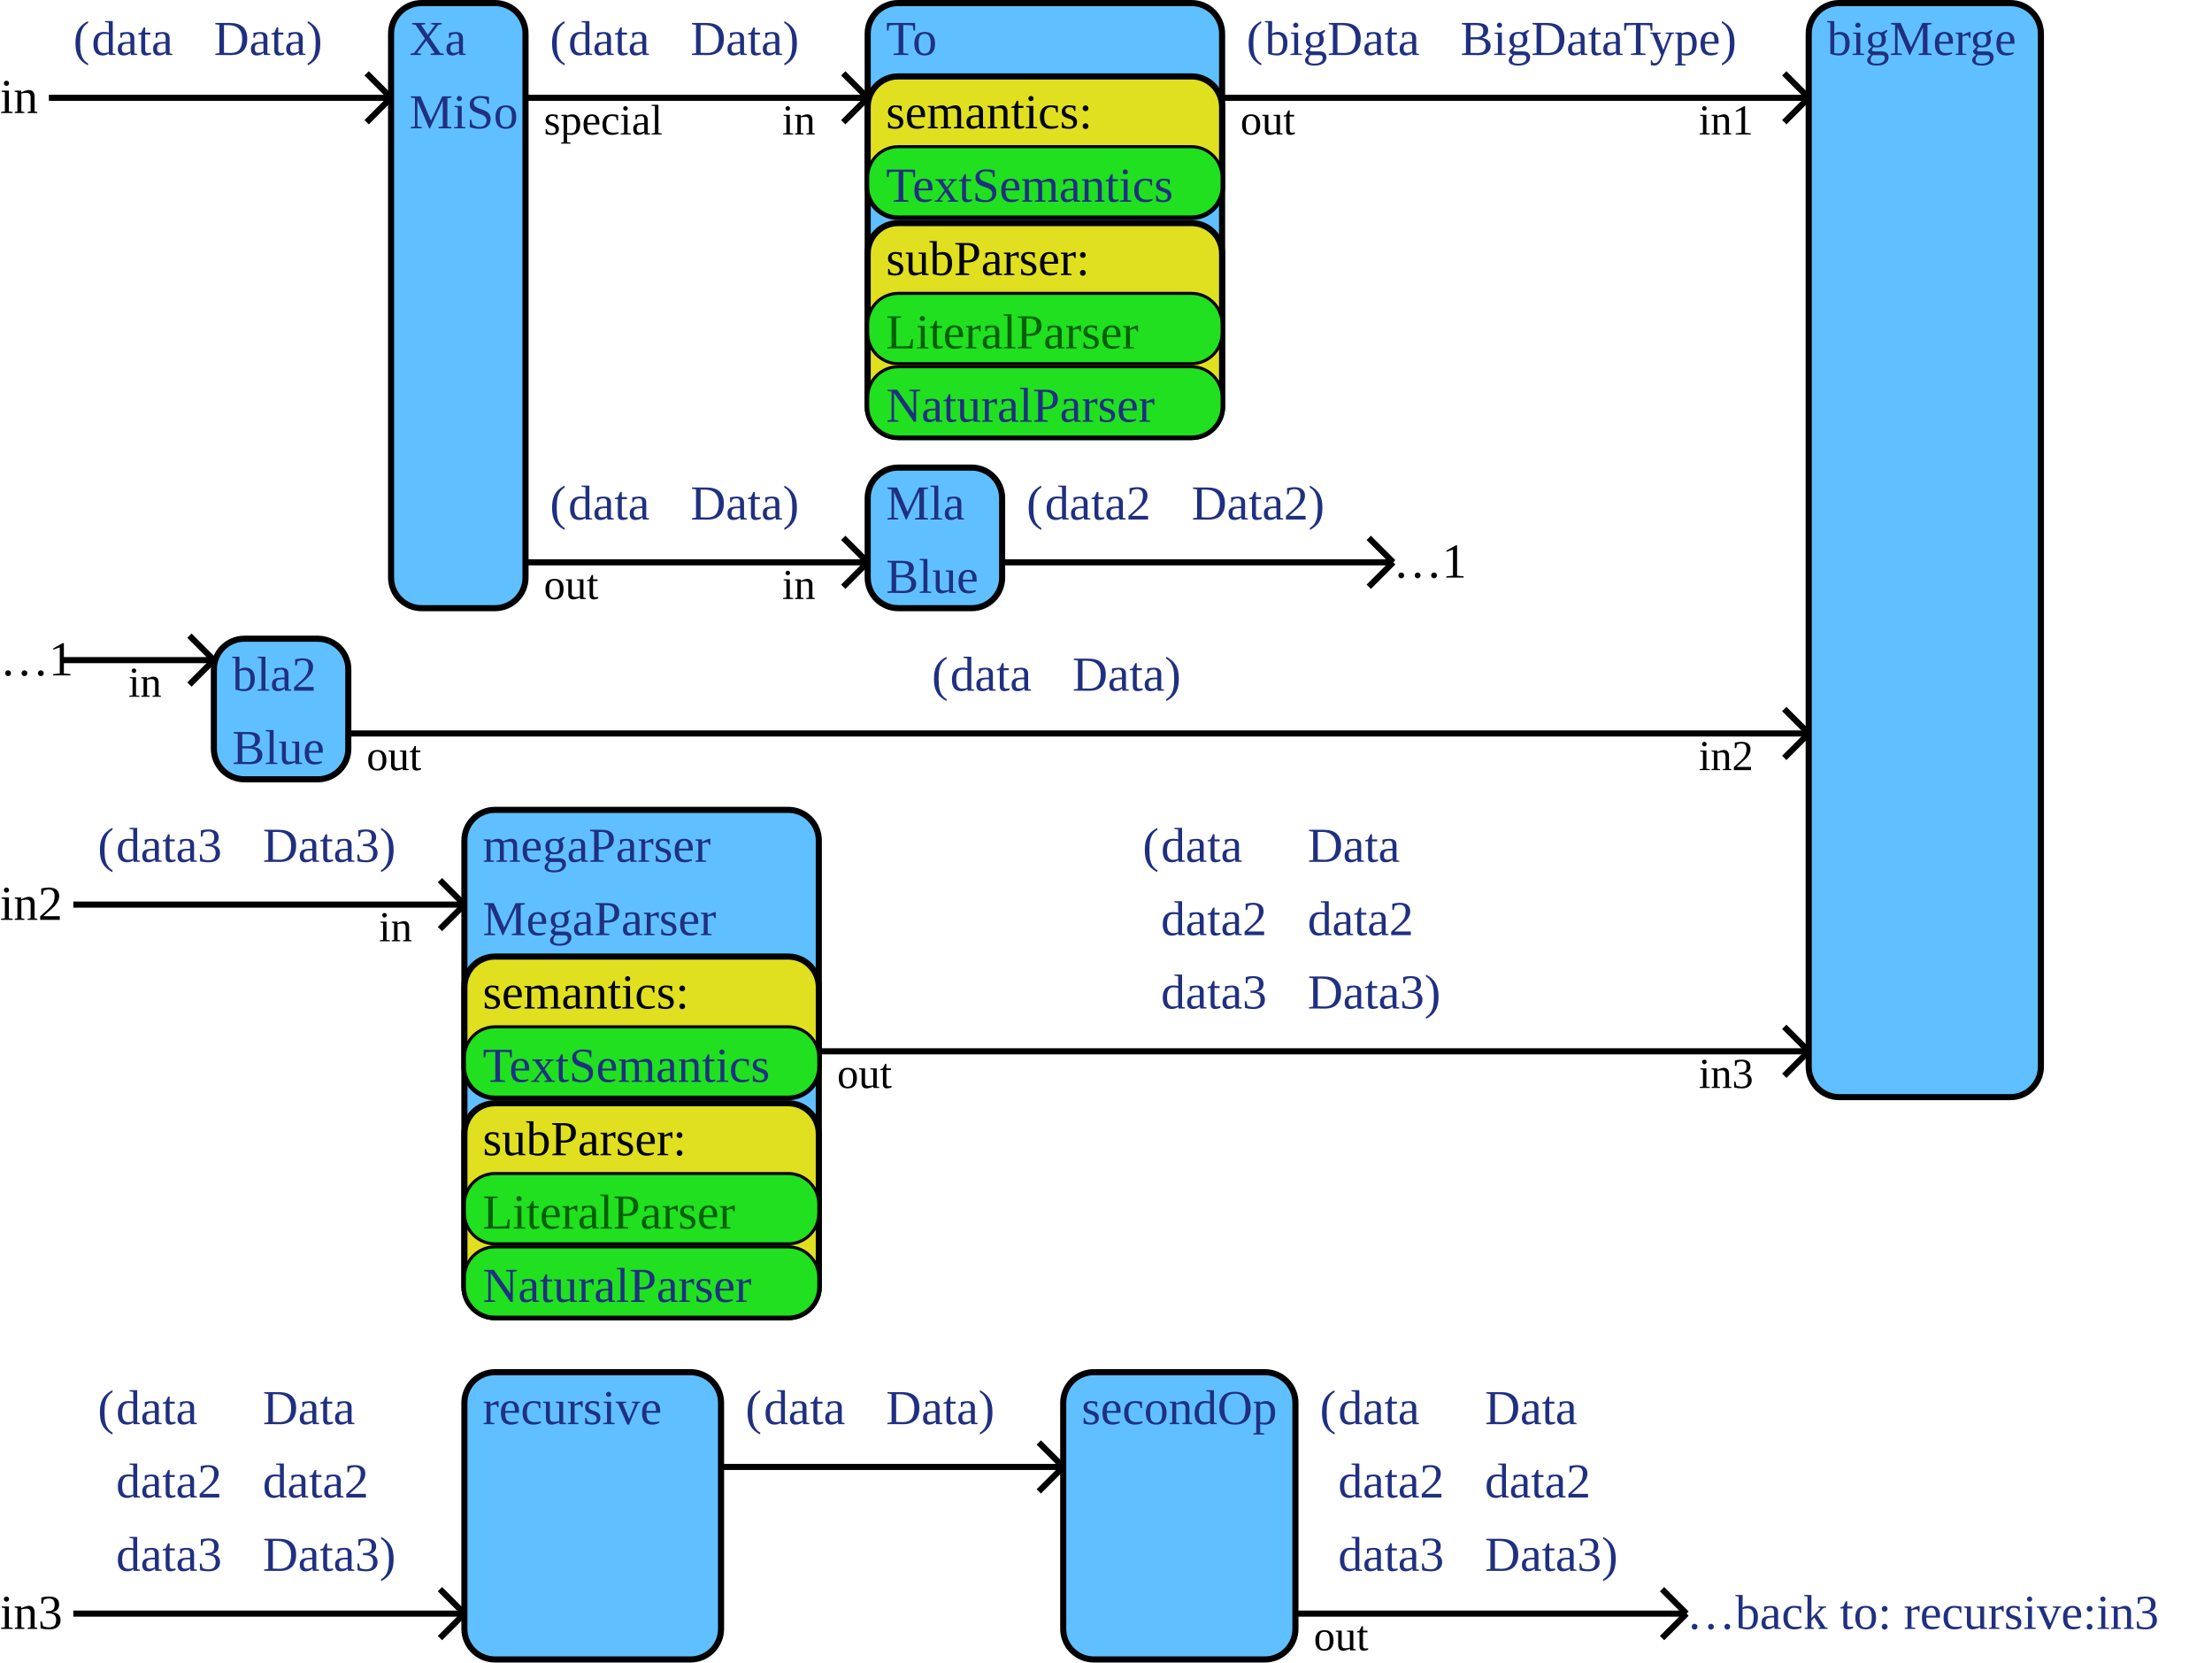
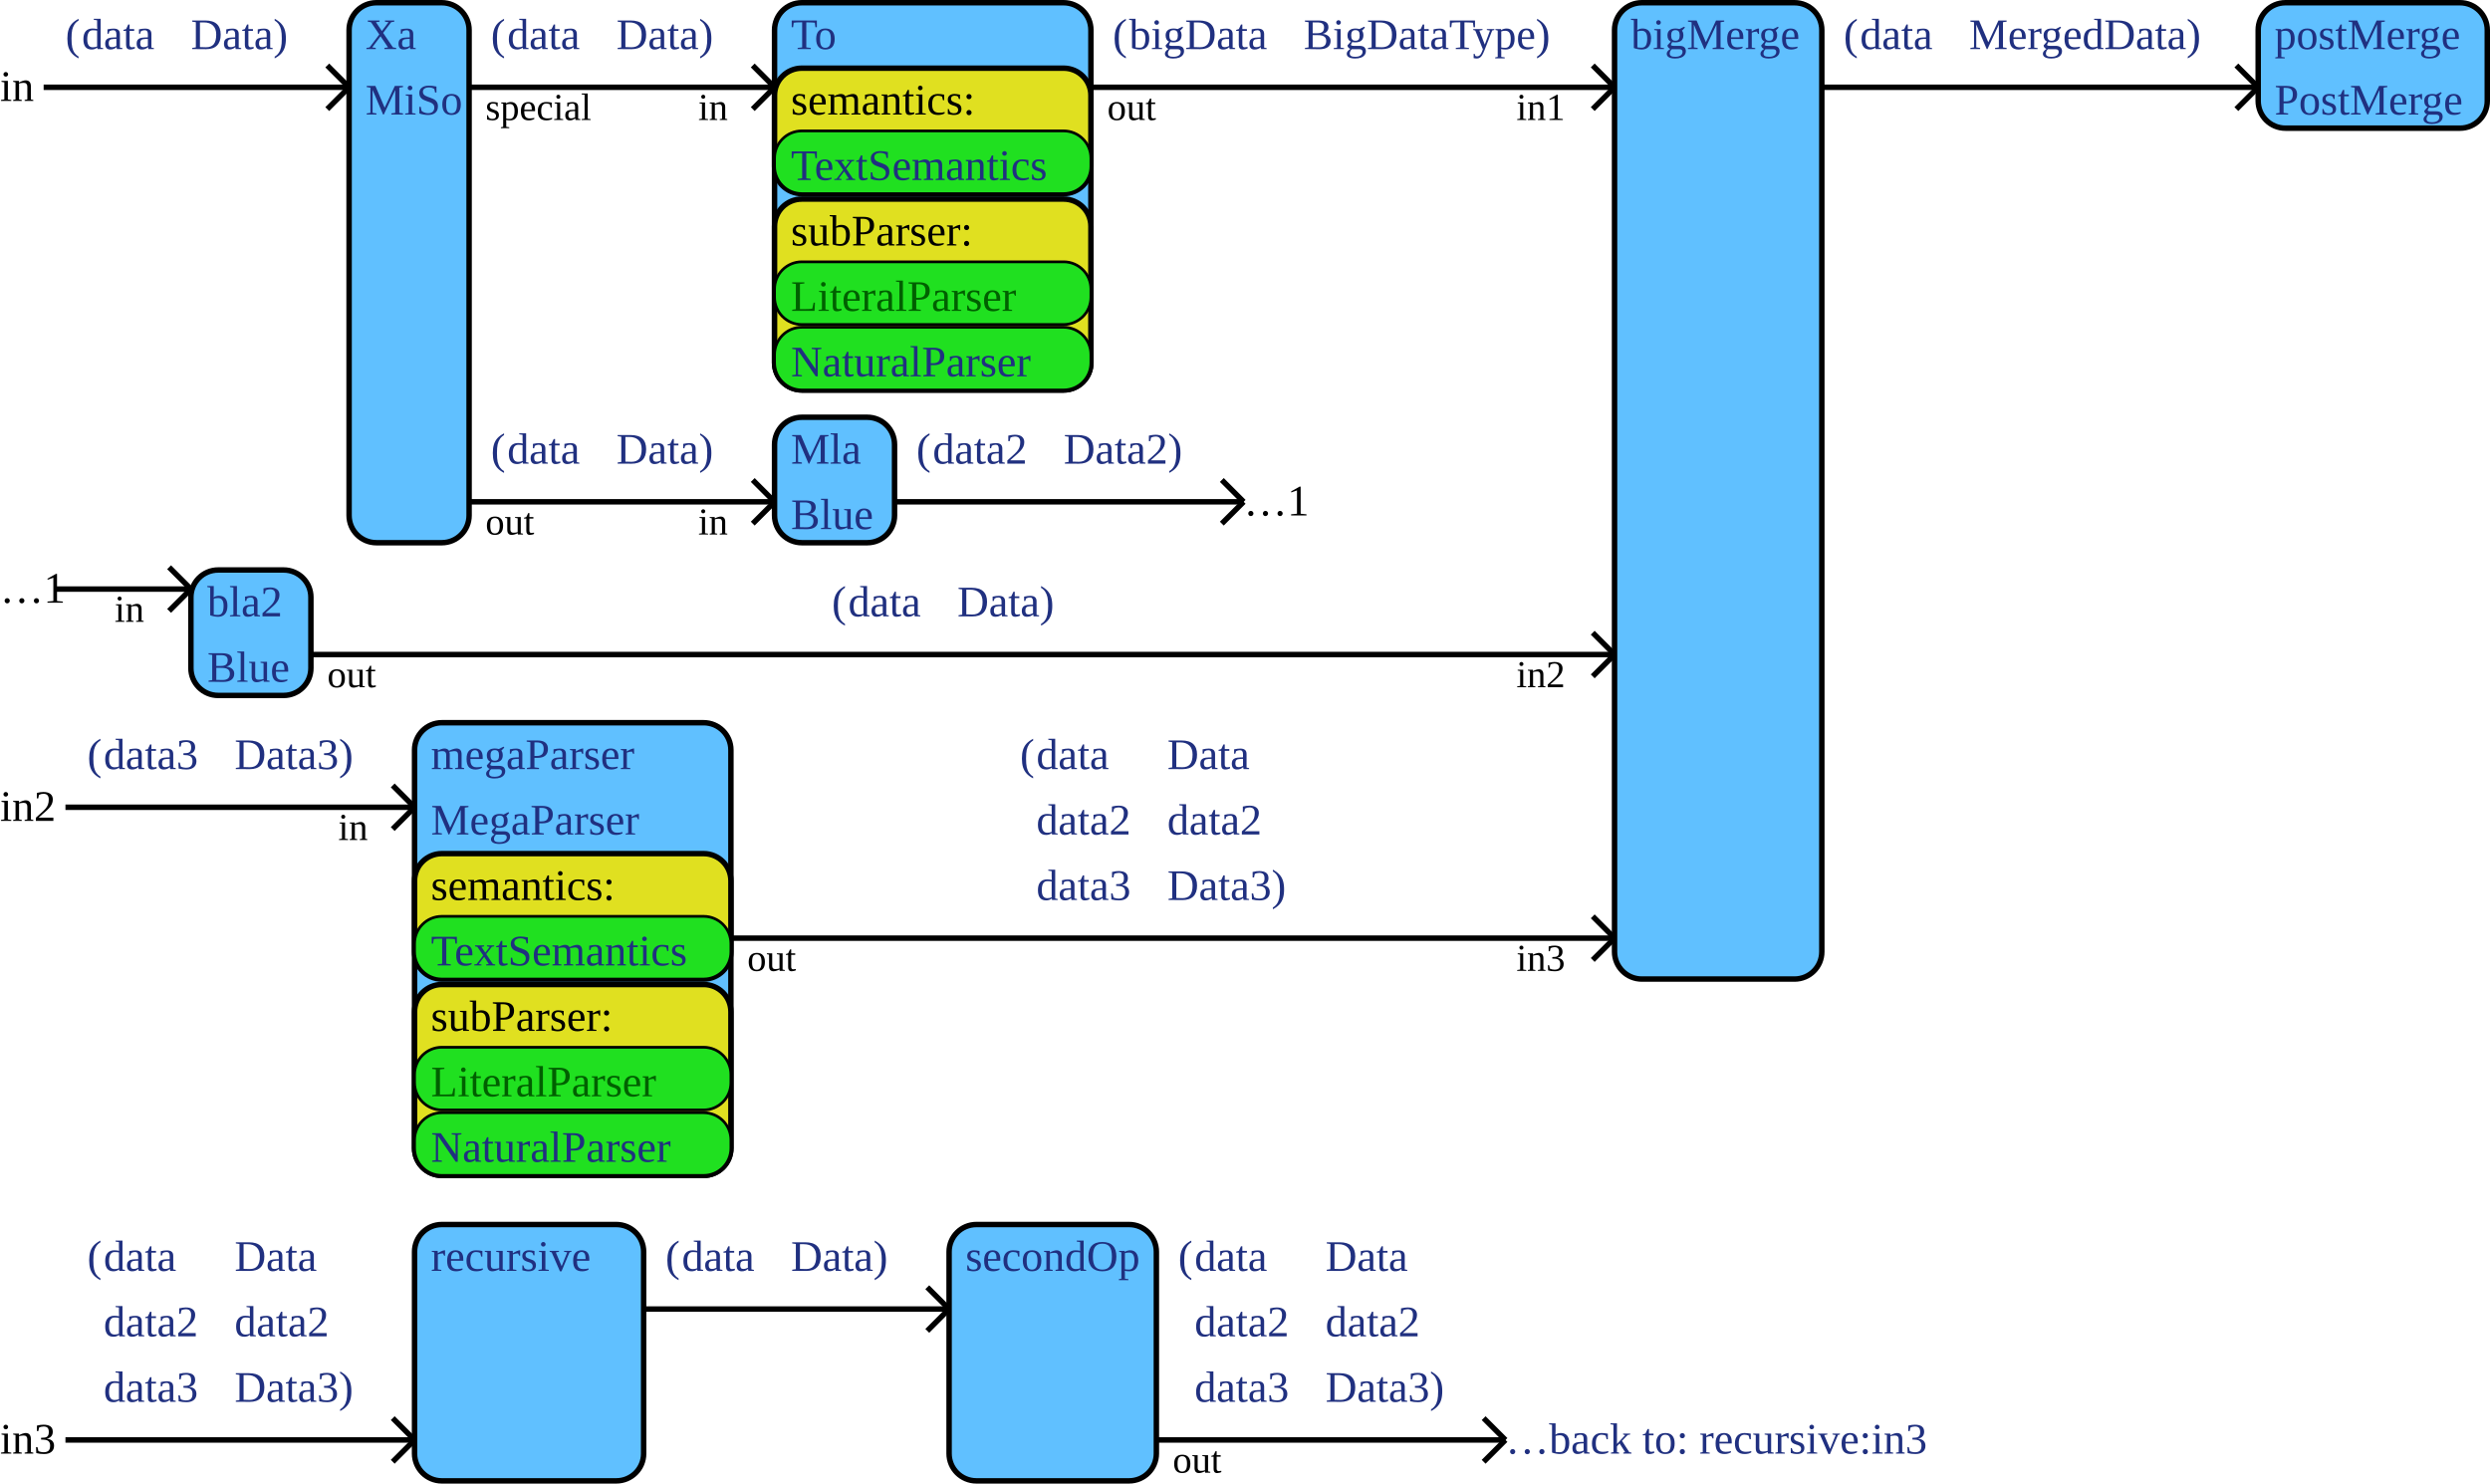
- <svg xmlns="http://www.w3.org/2000/svg" version="1.1" viewBox="0 0 724 544" width="724px" height="544px">
-   <rect fill="rgb(255,255,255)" fill-opacity="1" width="724" height="544" x="0" y="0" />
+ <svg xmlns="http://www.w3.org/2000/svg" version="1.1" viewBox="0 0 913 544" width="913px" height="544px">
+   <rect fill="rgb(255,255,255)" fill-opacity="1" width="913" height="544" x="0" y="0" />
  <line stroke="rgb(0,0,0)" stroke-opacity="1.0" stroke-width="2" x1="16" y1="32" x2="128" y2="32" />
  <line stroke="rgb(0,0,0)" stroke-opacity="1.0" stroke-width="2" x1="120" y1="24" x2="128" y2="32" />
  <line stroke="rgb(0,0,0)" stroke-opacity="1.0" stroke-width="2" x1="120" y1="40" x2="128" y2="32" />
  <line stroke="rgb(0,0,0)" stroke-opacity="1.0" stroke-width="2" x1="172" y1="32" x2="284" y2="32" />
  <line stroke="rgb(0,0,0)" stroke-opacity="1.0" stroke-width="2" x1="276" y1="24" x2="284" y2="32" />
  <line stroke="rgb(0,0,0)" stroke-opacity="1.0" stroke-width="2" x1="276" y1="40" x2="284" y2="32" />
  <line stroke="rgb(0,0,0)" stroke-opacity="1.0" stroke-width="2" x1="400" y1="32" x2="592" y2="32" />
  <line stroke="rgb(0,0,0)" stroke-opacity="1.0" stroke-width="2" x1="584" y1="24" x2="592" y2="32" />
  <line stroke="rgb(0,0,0)" stroke-opacity="1.0" stroke-width="2" x1="584" y1="40" x2="592" y2="32" />
+   <line stroke="rgb(0,0,0)" stroke-opacity="1.0" stroke-width="2" x1="668" y1="32" x2="828" y2="32" />
+   <line stroke="rgb(0,0,0)" stroke-opacity="1.0" stroke-width="2" x1="820" y1="24" x2="828" y2="32" />
+   <line stroke="rgb(0,0,0)" stroke-opacity="1.0" stroke-width="2" x1="820" y1="40" x2="828" y2="32" />
  <line stroke="rgb(0,0,0)" stroke-opacity="1.0" stroke-width="2" x1="172" y1="184" x2="284" y2="184" />
  <line stroke="rgb(0,0,0)" stroke-opacity="1.0" stroke-width="2" x1="276" y1="176" x2="284" y2="184" />
  <line stroke="rgb(0,0,0)" stroke-opacity="1.0" stroke-width="2" x1="276" y1="192" x2="284" y2="184" />
  <line stroke="rgb(0,0,0)" stroke-opacity="1.0" stroke-width="2" x1="328" y1="184" x2="456" y2="184" />
  <line stroke="rgb(0,0,0)" stroke-opacity="1.0" stroke-width="2" x1="448" y1="176" x2="456" y2="184" />
  <line stroke="rgb(0,0,0)" stroke-opacity="1.0" stroke-width="2" x1="448" y1="192" x2="456" y2="184" />
  <line stroke="rgb(0,0,0)" stroke-opacity="1.0" stroke-width="2" x1="20" y1="216" x2="70" y2="216" />
  <line stroke="rgb(0,0,0)" stroke-opacity="1.0" stroke-width="2" x1="62" y1="208" x2="70" y2="216" />
  <line stroke="rgb(0,0,0)" stroke-opacity="1.0" stroke-width="2" x1="62" y1="224" x2="70" y2="216" />
  <line stroke="rgb(0,0,0)" stroke-opacity="1.0" stroke-width="2" x1="114" y1="240" x2="592" y2="240" />
  <line stroke="rgb(0,0,0)" stroke-opacity="1.0" stroke-width="2" x1="584" y1="232" x2="592" y2="240" />
  <line stroke="rgb(0,0,0)" stroke-opacity="1.0" stroke-width="2" x1="584" y1="248" x2="592" y2="240" />
  <line stroke="rgb(0,0,0)" stroke-opacity="1.0" stroke-width="2" x1="24" y1="296" x2="152" y2="296" />
  <line stroke="rgb(0,0,0)" stroke-opacity="1.0" stroke-width="2" x1="144" y1="288" x2="152" y2="296" />
  <line stroke="rgb(0,0,0)" stroke-opacity="1.0" stroke-width="2" x1="144" y1="304" x2="152" y2="296" />
  <line stroke="rgb(0,0,0)" stroke-opacity="1.0" stroke-width="2" x1="268" y1="344" x2="592" y2="344" />
  <line stroke="rgb(0,0,0)" stroke-opacity="1.0" stroke-width="2" x1="584" y1="336" x2="592" y2="344" />
  <line stroke="rgb(0,0,0)" stroke-opacity="1.0" stroke-width="2" x1="584" y1="352" x2="592" y2="344" />
  <line stroke="rgb(0,0,0)" stroke-opacity="1.0" stroke-width="2" x1="236" y1="480" x2="348" y2="480" />
  <line stroke="rgb(0,0,0)" stroke-opacity="1.0" stroke-width="2" x1="340" y1="472" x2="348" y2="480" />
  <line stroke="rgb(0,0,0)" stroke-opacity="1.0" stroke-width="2" x1="340" y1="488" x2="348" y2="480" />
  <line stroke="rgb(0,0,0)" stroke-opacity="1.0" stroke-width="2" x1="24" y1="528" x2="152" y2="528" />
  <line stroke="rgb(0,0,0)" stroke-opacity="1.0" stroke-width="2" x1="144" y1="520" x2="152" y2="528" />
  <line stroke="rgb(0,0,0)" stroke-opacity="1.0" stroke-width="2" x1="144" y1="536" x2="152" y2="528" />
  <line stroke="rgb(0,0,0)" stroke-opacity="1.0" stroke-width="2" x1="424" y1="528" x2="552" y2="528" />
  <line stroke="rgb(0,0,0)" stroke-opacity="1.0" stroke-width="2" x1="544" y1="520" x2="552" y2="528" />
  <line stroke="rgb(0,0,0)" stroke-opacity="1.0" stroke-width="2" x1="544" y1="536" x2="552" y2="528" />
  <rect fill="rgb(96,192,255)" fill-opacity="1.0" stroke="rgb(0,0,0)" stroke-opacity="1.0" stroke-width="2" width="44" height="198" x="128" y="1" rx="10" />
  <rect fill="rgb(96,192,255)" fill-opacity="1.0" stroke="rgb(0,0,0)" stroke-opacity="1.0" stroke-width="2" width="116" height="142" x="284" y="1" rx="10" />
  <rect fill="rgb(96,192,255)" fill-opacity="1.0" stroke="rgb(0,0,0)" stroke-opacity="1.0" stroke-width="2" width="76" height="358" x="592" y="1" rx="10" />
+   <rect fill="rgb(96,192,255)" fill-opacity="1.0" stroke="rgb(0,0,0)" stroke-opacity="1.0" stroke-width="2" width="84" height="46" x="828" y="1" rx="10" />
  <rect fill="rgb(224,224,32)" fill-opacity="1.0" stroke="rgb(0,0,0)" stroke-opacity="1.0" stroke-width="2" width="116" height="46" x="284" y="25" rx="10" />
  <rect fill="rgb(32,224,32)" fill-opacity="1.0" stroke="rgb(0,0,0)" stroke-opacity="1.0" stroke-width="1" width="116" height="23" x="284" y="48" rx="10" />
  <rect fill="rgb(224,224,32)" fill-opacity="1.0" stroke="rgb(0,0,0)" stroke-opacity="1.0" stroke-width="2" width="116" height="70" x="284" y="73" rx="10" />
  <rect fill="rgb(32,224,32)" fill-opacity="1.0" stroke="rgb(0,0,0)" stroke-opacity="1.0" stroke-width="1" width="116" height="23" x="284" y="96" rx="10" />
  <rect fill="rgb(32,224,32)" fill-opacity="1.0" stroke="rgb(0,0,0)" stroke-opacity="1.0" stroke-width="1" width="116" height="23" x="284" y="120" rx="10" />
  <rect fill="rgb(96,192,255)" fill-opacity="1.0" stroke="rgb(0,0,0)" stroke-opacity="1.0" stroke-width="2" width="44" height="46" x="284" y="153" rx="10" />
  <rect fill="rgb(96,192,255)" fill-opacity="1.0" stroke="rgb(0,0,0)" stroke-opacity="1.0" stroke-width="2" width="44" height="46" x="70" y="209" rx="10" />
  <rect fill="rgb(96,192,255)" fill-opacity="1.0" stroke="rgb(0,0,0)" stroke-opacity="1.0" stroke-width="2" width="116" height="166" x="152" y="265" rx="10" />
  <rect fill="rgb(224,224,32)" fill-opacity="1.0" stroke="rgb(0,0,0)" stroke-opacity="1.0" stroke-width="2" width="116" height="46" x="152" y="313" rx="10" />
  <rect fill="rgb(32,224,32)" fill-opacity="1.0" stroke="rgb(0,0,0)" stroke-opacity="1.0" stroke-width="1" width="116" height="23" x="152" y="336" rx="10" />
  <rect fill="rgb(224,224,32)" fill-opacity="1.0" stroke="rgb(0,0,0)" stroke-opacity="1.0" stroke-width="2" width="116" height="70" x="152" y="361" rx="10" />
  <rect fill="rgb(32,224,32)" fill-opacity="1.0" stroke="rgb(0,0,0)" stroke-opacity="1.0" stroke-width="1" width="116" height="23" x="152" y="384" rx="10" />
  <rect fill="rgb(32,224,32)" fill-opacity="1.0" stroke="rgb(0,0,0)" stroke-opacity="1.0" stroke-width="1" width="116" height="23" x="152" y="408" rx="10" />
  <rect fill="rgb(96,192,255)" fill-opacity="1.0" stroke="rgb(0,0,0)" stroke-opacity="1.0" stroke-width="2" width="84" height="94" x="152" y="449" rx="10" />
  <rect fill="rgb(96,192,255)" fill-opacity="1.0" stroke="rgb(0,0,0)" stroke-opacity="1.0" stroke-width="2" width="76" height="94" x="348" y="449" rx="10" />
  <text fill="rgb(32,48,128)" fill-opacity="1.0" font-size="16" x="24" y="18" textLength="6" lengthAdjust="spacingAndGlyphs">(</text>
  <text fill="rgb(32,48,128)" fill-opacity="1.0" font-size="16" x="30" y="18" textLength="32" lengthAdjust="spacingAndGlyphs">data</text>
  <text fill="rgb(32,48,128)" fill-opacity="1.0" font-size="16" x="70" y="18" textLength="38" lengthAdjust="spacingAndGlyphs">Data)</text>
  <text fill="rgb(32,48,128)" fill-opacity="1.0" font-size="16" x="134" y="18" textLength="16" lengthAdjust="spacingAndGlyphs">Xa</text>
  <text fill="rgb(32,48,128)" fill-opacity="1.0" font-size="16" x="180" y="18" textLength="6" lengthAdjust="spacingAndGlyphs">(</text>
  <text fill="rgb(32,48,128)" fill-opacity="1.0" font-size="16" x="186" y="18" textLength="32" lengthAdjust="spacingAndGlyphs">data</text>
  <text fill="rgb(32,48,128)" fill-opacity="1.0" font-size="16" x="226" y="18" textLength="38" lengthAdjust="spacingAndGlyphs">Data)</text>
  <text fill="rgb(32,48,128)" fill-opacity="1.0" font-size="16" x="290" y="18" textLength="16" lengthAdjust="spacingAndGlyphs">To</text>
  <text fill="rgb(32,48,128)" fill-opacity="1.0" font-size="16" x="408" y="18" textLength="6" lengthAdjust="spacingAndGlyphs">(</text>
  <text fill="rgb(32,48,128)" fill-opacity="1.0" font-size="16" x="414" y="18" textLength="56" lengthAdjust="spacingAndGlyphs">bigData</text>
  <text fill="rgb(32,48,128)" fill-opacity="1.0" font-size="16" x="478" y="18" textLength="94" lengthAdjust="spacingAndGlyphs">BigDataType)</text>
  <text fill="rgb(32,48,128)" fill-opacity="1.0" font-size="16" x="598" y="18" textLength="64" lengthAdjust="spacingAndGlyphs">bigMerge</text>
+   <text fill="rgb(32,48,128)" fill-opacity="1.0" font-size="16" x="676" y="18" textLength="6" lengthAdjust="spacingAndGlyphs">(</text>
+   <text fill="rgb(32,48,128)" fill-opacity="1.0" font-size="16" x="682" y="18" textLength="32" lengthAdjust="spacingAndGlyphs">data</text>
+   <text fill="rgb(32,48,128)" fill-opacity="1.0" font-size="16" x="722" y="18" textLength="86" lengthAdjust="spacingAndGlyphs">MergedData)</text>
+   <text fill="rgb(32,48,128)" fill-opacity="1.0" font-size="16" x="834" y="18" textLength="72" lengthAdjust="spacingAndGlyphs">postMerge</text>
  <text fill="rgb(0,0,0)" fill-opacity="1.0" font-size="16" x="0" y="37" textLength="16" lengthAdjust="spacingAndGlyphs">in</text>
  <text fill="rgb(32,48,128)" fill-opacity="1.0" font-size="16" x="134" y="42" textLength="32" lengthAdjust="spacingAndGlyphs">MiSo</text>
  <text fill="rgb(0,0,0)" fill-opacity="1.0" font-size="14" x="178" y="44" textLength="56" lengthAdjust="spacingAndGlyphs">special</text>
  <text fill="rgb(0,0,0)" fill-opacity="1.0" font-size="14" x="256" y="44" textLength="16" lengthAdjust="spacingAndGlyphs">in</text>
  <text fill="rgb(0,0,0)" fill-opacity="1.0" font-size="16" x="290" y="42" textLength="80" lengthAdjust="spacingAndGlyphs">semantics:</text>
  <text fill="rgb(0,0,0)" fill-opacity="1.0" font-size="14" x="406" y="44" textLength="24" lengthAdjust="spacingAndGlyphs">out</text>
  <text fill="rgb(0,0,0)" fill-opacity="1.0" font-size="14" x="556" y="44" textLength="24" lengthAdjust="spacingAndGlyphs">in1</text>
+   <text fill="rgb(32,48,128)" fill-opacity="1.0" font-size="16" x="834" y="42" textLength="72" lengthAdjust="spacingAndGlyphs">PostMerge</text>
  <text fill="rgb(32,48,128)" fill-opacity="1.0" font-size="16" x="290" y="66" textLength="104" lengthAdjust="spacingAndGlyphs">TextSemantics</text>
  <text fill="rgb(0,0,0)" fill-opacity="1.0" font-size="16" x="290" y="90" textLength="80" lengthAdjust="spacingAndGlyphs">subParser:</text>
  <text fill="rgb(0,96,0)" fill-opacity="1.0" font-size="16" x="290" y="114" textLength="104" lengthAdjust="spacingAndGlyphs">LiteralParser</text>
  <text fill="rgb(32,48,128)" fill-opacity="1.0" font-size="16" x="290" y="138" textLength="104" lengthAdjust="spacingAndGlyphs">NaturalParser</text>
  <text fill="rgb(32,48,128)" fill-opacity="1.0" font-size="16" x="180" y="170" textLength="6" lengthAdjust="spacingAndGlyphs">(</text>
  <text fill="rgb(32,48,128)" fill-opacity="1.0" font-size="16" x="186" y="170" textLength="32" lengthAdjust="spacingAndGlyphs">data</text>
  <text fill="rgb(32,48,128)" fill-opacity="1.0" font-size="16" x="226" y="170" textLength="38" lengthAdjust="spacingAndGlyphs">Data)</text>
  <text fill="rgb(32,48,128)" fill-opacity="1.0" font-size="16" x="290" y="170" textLength="24" lengthAdjust="spacingAndGlyphs">Mla</text>
  <text fill="rgb(32,48,128)" fill-opacity="1.0" font-size="16" x="336" y="170" textLength="6" lengthAdjust="spacingAndGlyphs">(</text>
  <text fill="rgb(32,48,128)" fill-opacity="1.0" font-size="16" x="342" y="170" textLength="40" lengthAdjust="spacingAndGlyphs">data2</text>
  <text fill="rgb(32,48,128)" fill-opacity="1.0" font-size="16" x="390" y="170" textLength="46" lengthAdjust="spacingAndGlyphs">Data2)</text>
  <text fill="rgb(0,0,0)" fill-opacity="1.0" font-size="14" x="178" y="196" textLength="24" lengthAdjust="spacingAndGlyphs">out</text>
  <text fill="rgb(0,0,0)" fill-opacity="1.0" font-size="14" x="256" y="196" textLength="16" lengthAdjust="spacingAndGlyphs">in</text>
  <text fill="rgb(32,48,128)" fill-opacity="1.0" font-size="16" x="290" y="194" textLength="32" lengthAdjust="spacingAndGlyphs">Blue</text>
  <text fill="rgb(0,0,0)" fill-opacity="1.0" font-size="16" x="456" y="189" textLength="20" lengthAdjust="spacingAndGlyphs">…1</text>
  <text fill="rgb(0,0,0)" fill-opacity="1.0" font-size="16" x="0" y="221" textLength="20" lengthAdjust="spacingAndGlyphs">…1</text>
  <text fill="rgb(0,0,0)" fill-opacity="1.0" font-size="14" x="42" y="228" textLength="16" lengthAdjust="spacingAndGlyphs">in</text>
  <text fill="rgb(32,48,128)" fill-opacity="1.0" font-size="16" x="76" y="226" textLength="32" lengthAdjust="spacingAndGlyphs">bla2</text>
  <text fill="rgb(32,48,128)" fill-opacity="1.0" font-size="16" x="305" y="226" textLength="6" lengthAdjust="spacingAndGlyphs">(</text>
  <text fill="rgb(32,48,128)" fill-opacity="1.0" font-size="16" x="311" y="226" textLength="32" lengthAdjust="spacingAndGlyphs">data</text>
  <text fill="rgb(32,48,128)" fill-opacity="1.0" font-size="16" x="351" y="226" textLength="38" lengthAdjust="spacingAndGlyphs">Data)</text>
  <text fill="rgb(32,48,128)" fill-opacity="1.0" font-size="16" x="76" y="250" textLength="32" lengthAdjust="spacingAndGlyphs">Blue</text>
  <text fill="rgb(0,0,0)" fill-opacity="1.0" font-size="14" x="120" y="252" textLength="24" lengthAdjust="spacingAndGlyphs">out</text>
  <text fill="rgb(0,0,0)" fill-opacity="1.0" font-size="14" x="556" y="252" textLength="24" lengthAdjust="spacingAndGlyphs">in2</text>
  <text fill="rgb(32,48,128)" fill-opacity="1.0" font-size="16" x="32" y="282" textLength="6" lengthAdjust="spacingAndGlyphs">(</text>
  <text fill="rgb(32,48,128)" fill-opacity="1.0" font-size="16" x="38" y="282" textLength="40" lengthAdjust="spacingAndGlyphs">data3</text>
  <text fill="rgb(32,48,128)" fill-opacity="1.0" font-size="16" x="86" y="282" textLength="46" lengthAdjust="spacingAndGlyphs">Data3)</text>
  <text fill="rgb(32,48,128)" fill-opacity="1.0" font-size="16" x="158" y="282" textLength="80" lengthAdjust="spacingAndGlyphs">megaParser</text>
  <text fill="rgb(32,48,128)" fill-opacity="1.0" font-size="16" x="374" y="282" textLength="6" lengthAdjust="spacingAndGlyphs">(</text>
  <text fill="rgb(32,48,128)" fill-opacity="1.0" font-size="16" x="380" y="282" textLength="32" lengthAdjust="spacingAndGlyphs">data</text>
  <text fill="rgb(32,48,128)" fill-opacity="1.0" font-size="16" x="428" y="282" textLength="32" lengthAdjust="spacingAndGlyphs">Data</text>
  <text fill="rgb(0,0,0)" fill-opacity="1.0" font-size="16" x="0" y="301" textLength="24" lengthAdjust="spacingAndGlyphs">in2</text>
  <text fill="rgb(0,0,0)" fill-opacity="1.0" font-size="14" x="124" y="308" textLength="16" lengthAdjust="spacingAndGlyphs">in</text>
  <text fill="rgb(32,48,128)" fill-opacity="1.0" font-size="16" x="158" y="306" textLength="80" lengthAdjust="spacingAndGlyphs">MegaParser</text>
  <text fill="rgb(32,48,128)" fill-opacity="1.0" font-size="16" x="380" y="306" textLength="40" lengthAdjust="spacingAndGlyphs">data2</text>
  <text fill="rgb(32,48,128)" fill-opacity="1.0" font-size="16" x="428" y="306" textLength="40" lengthAdjust="spacingAndGlyphs">data2</text>
  <text fill="rgb(0,0,0)" fill-opacity="1.0" font-size="16" x="158" y="330" textLength="80" lengthAdjust="spacingAndGlyphs">semantics:</text>
  <text fill="rgb(32,48,128)" fill-opacity="1.0" font-size="16" x="380" y="330" textLength="40" lengthAdjust="spacingAndGlyphs">data3</text>
  <text fill="rgb(32,48,128)" fill-opacity="1.0" font-size="16" x="428" y="330" textLength="46" lengthAdjust="spacingAndGlyphs">Data3)</text>
  <text fill="rgb(32,48,128)" fill-opacity="1.0" font-size="16" x="158" y="354" textLength="104" lengthAdjust="spacingAndGlyphs">TextSemantics</text>
  <text fill="rgb(0,0,0)" fill-opacity="1.0" font-size="14" x="274" y="356" textLength="24" lengthAdjust="spacingAndGlyphs">out</text>
  <text fill="rgb(0,0,0)" fill-opacity="1.0" font-size="14" x="556" y="356" textLength="24" lengthAdjust="spacingAndGlyphs">in3</text>
  <text fill="rgb(0,0,0)" fill-opacity="1.0" font-size="16" x="158" y="378" textLength="80" lengthAdjust="spacingAndGlyphs">subParser:</text>
  <text fill="rgb(0,96,0)" fill-opacity="1.0" font-size="16" x="158" y="402" textLength="104" lengthAdjust="spacingAndGlyphs">LiteralParser</text>
  <text fill="rgb(32,48,128)" fill-opacity="1.0" font-size="16" x="158" y="426" textLength="104" lengthAdjust="spacingAndGlyphs">NaturalParser</text>
  <text fill="rgb(32,48,128)" fill-opacity="1.0" font-size="16" x="32" y="466" textLength="6" lengthAdjust="spacingAndGlyphs">(</text>
  <text fill="rgb(32,48,128)" fill-opacity="1.0" font-size="16" x="38" y="466" textLength="32" lengthAdjust="spacingAndGlyphs">data</text>
  <text fill="rgb(32,48,128)" fill-opacity="1.0" font-size="16" x="86" y="466" textLength="32" lengthAdjust="spacingAndGlyphs">Data</text>
  <text fill="rgb(32,48,128)" fill-opacity="1.0" font-size="16" x="158" y="466" textLength="72" lengthAdjust="spacingAndGlyphs">recursive</text>
  <text fill="rgb(32,48,128)" fill-opacity="1.0" font-size="16" x="244" y="466" textLength="6" lengthAdjust="spacingAndGlyphs">(</text>
  <text fill="rgb(32,48,128)" fill-opacity="1.0" font-size="16" x="250" y="466" textLength="32" lengthAdjust="spacingAndGlyphs">data</text>
  <text fill="rgb(32,48,128)" fill-opacity="1.0" font-size="16" x="290" y="466" textLength="38" lengthAdjust="spacingAndGlyphs">Data)</text>
  <text fill="rgb(32,48,128)" fill-opacity="1.0" font-size="16" x="354" y="466" textLength="64" lengthAdjust="spacingAndGlyphs">secondOp</text>
  <text fill="rgb(32,48,128)" fill-opacity="1.0" font-size="16" x="432" y="466" textLength="6" lengthAdjust="spacingAndGlyphs">(</text>
  <text fill="rgb(32,48,128)" fill-opacity="1.0" font-size="16" x="438" y="466" textLength="32" lengthAdjust="spacingAndGlyphs">data</text>
  <text fill="rgb(32,48,128)" fill-opacity="1.0" font-size="16" x="486" y="466" textLength="32" lengthAdjust="spacingAndGlyphs">Data</text>
  <text fill="rgb(32,48,128)" fill-opacity="1.0" font-size="16" x="38" y="490" textLength="40" lengthAdjust="spacingAndGlyphs">data2</text>
  <text fill="rgb(32,48,128)" fill-opacity="1.0" font-size="16" x="86" y="490" textLength="40" lengthAdjust="spacingAndGlyphs">data2</text>
  <text fill="rgb(32,48,128)" fill-opacity="1.0" font-size="16" x="438" y="490" textLength="40" lengthAdjust="spacingAndGlyphs">data2</text>
  <text fill="rgb(32,48,128)" fill-opacity="1.0" font-size="16" x="486" y="490" textLength="40" lengthAdjust="spacingAndGlyphs">data2</text>
  <text fill="rgb(32,48,128)" fill-opacity="1.0" font-size="16" x="38" y="514" textLength="40" lengthAdjust="spacingAndGlyphs">data3</text>
  <text fill="rgb(32,48,128)" fill-opacity="1.0" font-size="16" x="86" y="514" textLength="46" lengthAdjust="spacingAndGlyphs">Data3)</text>
  <text fill="rgb(32,48,128)" fill-opacity="1.0" font-size="16" x="438" y="514" textLength="40" lengthAdjust="spacingAndGlyphs">data3</text>
  <text fill="rgb(32,48,128)" fill-opacity="1.0" font-size="16" x="486" y="514" textLength="46" lengthAdjust="spacingAndGlyphs">Data3)</text>
  <text fill="rgb(0,0,0)" fill-opacity="1.0" font-size="16" x="0" y="533" textLength="24" lengthAdjust="spacingAndGlyphs">in3</text>
  <text fill="rgb(0,0,0)" fill-opacity="1.0" font-size="14" x="430" y="540" textLength="24" lengthAdjust="spacingAndGlyphs">out</text>
  <text fill="rgb(32,48,128)" fill-opacity="1.0" font-size="16" x="552" y="533" textLength="172" lengthAdjust="spacingAndGlyphs">…back to: recursive:in3</text>
</svg>
